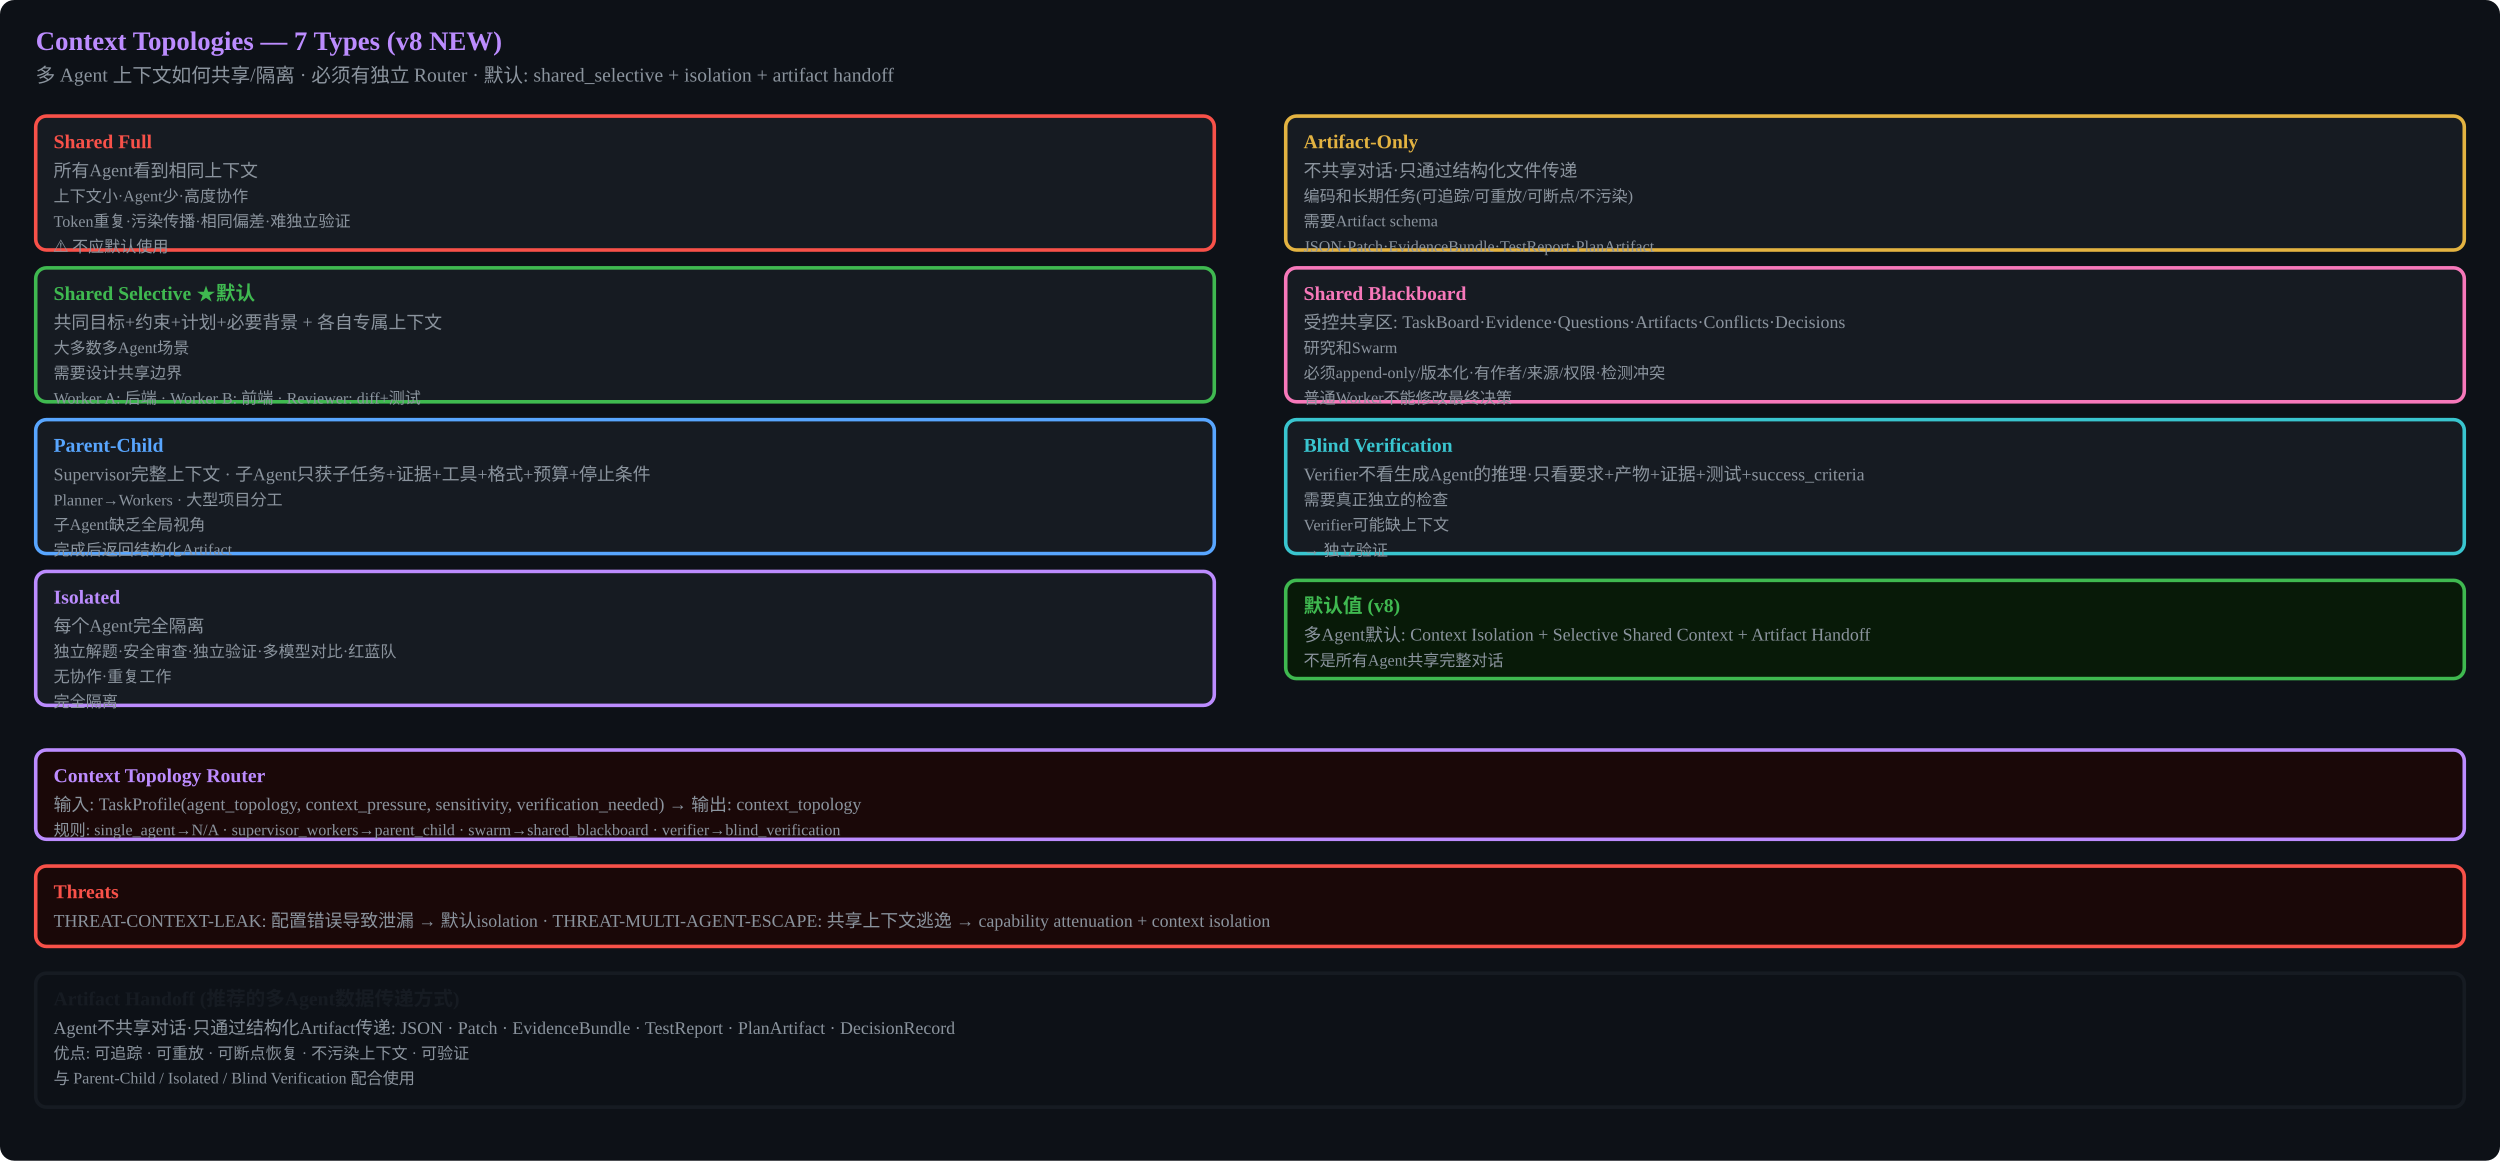
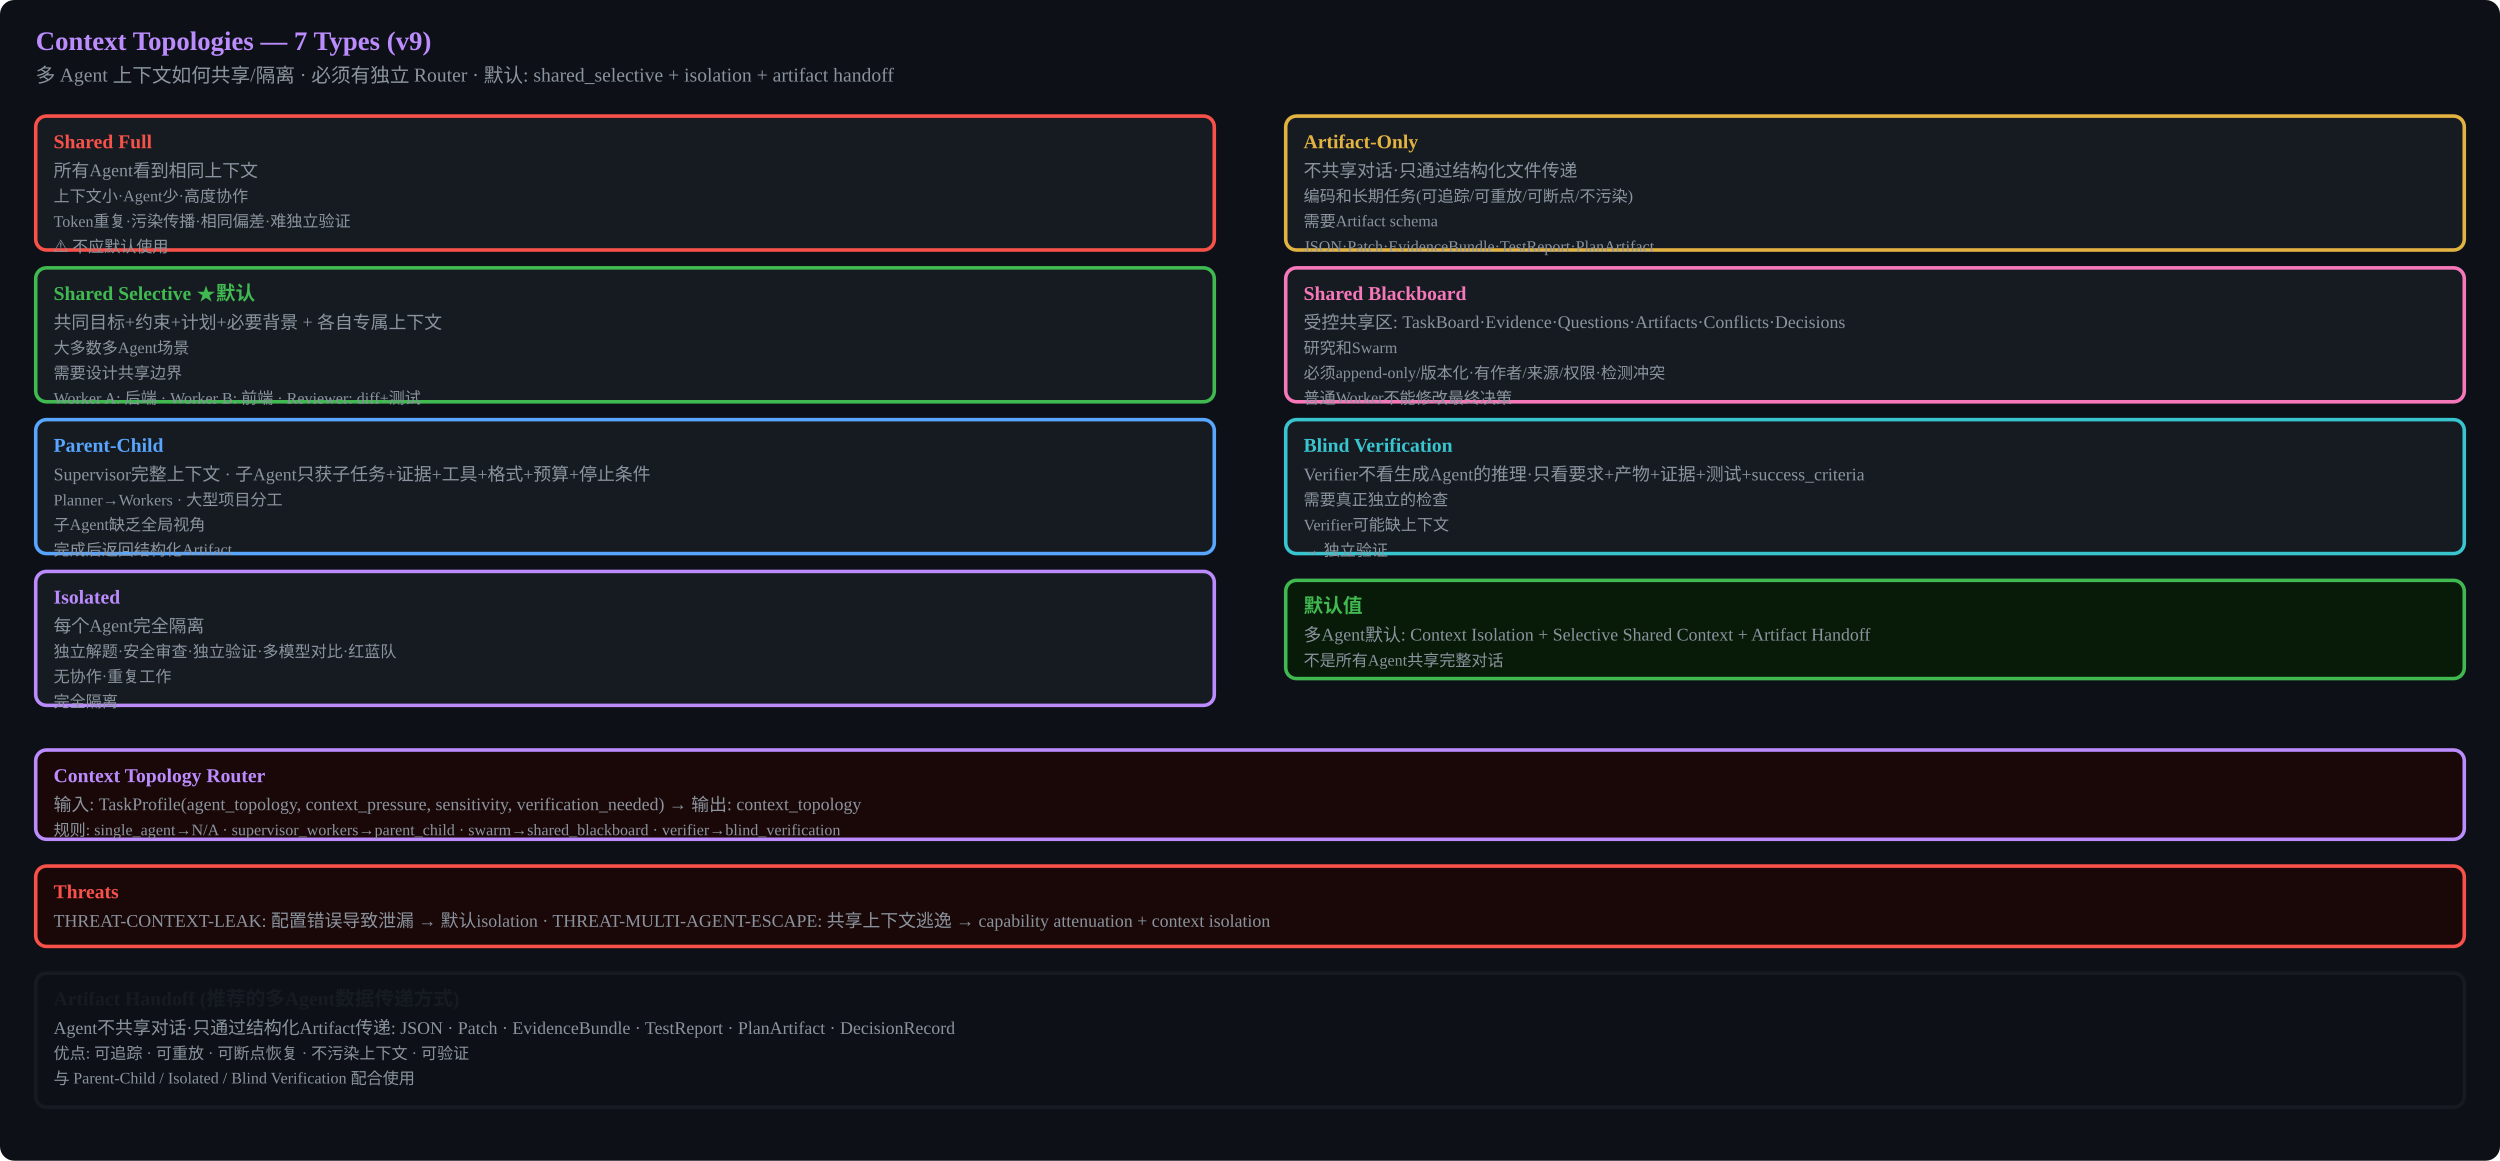
<svg xmlns="http://www.w3.org/2000/svg" width="1400" height="650" viewBox="0 0 1400 650">
  <defs>
    <marker id="ar" markerWidth="7" markerHeight="7" refX="3.5" refY="3.5" orient="auto">
      <path d="M0,0 L7,3.5 L0,7 Z" fill="#8b949e" />
    </marker>
    <marker id="ab" markerWidth="7" markerHeight="7" refX="3.5" refY="3.5" orient="auto">
      <path d="M0,0 L7,3.5 L0,7 Z" fill="#58a6ff" />
    </marker>
    <marker id="ag" markerWidth="7" markerHeight="7" refX="3.5" refY="3.5" orient="auto">
      <path d="M0,0 L7,3.5 L0,7 Z" fill="#3fb950" />
    </marker>
  </defs>
  <rect x="0" y="0" width="1400" height="650" fill="#0d1117" rx="8" />
-   <text x="20" y="28" fill="#bc8cff" font-size="15" font-weight="bold">Context Topologies — 7 Types (v8 NEW)</text>
+   <text x="20" y="28" fill="#bc8cff" font-size="15" font-weight="bold">Context Topologies — 7 Types (v9)</text>
  <text x="20" y="46" fill="#8b949e" font-size="11">多 Agent 上下文如何共享/隔离 · 必须有独立 Router · 默认: shared_selective + isolation + artifact handoff</text>
  <rect x="20" y="65" width="660" height="75" fill="#161b22" stroke="#f85149" stroke-width="2" rx="6" />
  <text x="30" y="83" fill="#f85149" font-size="11" font-weight="bold">Shared Full</text>
  <text x="30" y="99" fill="#8b949e" font-size="10">所有Agent看到相同上下文</text>
  <text x="30" y="113" fill="#8b949e" font-size="9">上下文小·Agent少·高度协作</text>
  <text x="30" y="127" fill="#8b949e" font-size="9">Token重复·污染传播·相同偏差·难独立验证</text>
  <text x="30" y="141" fill="#8b949e" font-size="9">⚠ 不应默认使用</text>
  <rect x="20" y="150" width="660" height="75" fill="#161b22" stroke="#3fb950" stroke-width="2" rx="6" />
  <text x="30" y="168" fill="#3fb950" font-size="11" font-weight="bold">Shared Selective ★默认</text>
  <text x="30" y="184" fill="#8b949e" font-size="10">共同目标+约束+计划+必要背景 + 各自专属上下文</text>
  <text x="30" y="198" fill="#8b949e" font-size="9">大多数多Agent场景</text>
  <text x="30" y="212" fill="#8b949e" font-size="9">需要设计共享边界</text>
  <text x="30" y="226" fill="#8b949e" font-size="9">Worker A: 后端 · Worker B: 前端 · Reviewer: diff+测试</text>
  <rect x="20" y="235" width="660" height="75" fill="#161b22" stroke="#58a6ff" stroke-width="2" rx="6" />
  <text x="30" y="253" fill="#58a6ff" font-size="11" font-weight="bold">Parent-Child</text>
  <text x="30" y="269" fill="#8b949e" font-size="10">Supervisor完整上下文 · 子Agent只获子任务+证据+工具+格式+预算+停止条件</text>
  <text x="30" y="283" fill="#8b949e" font-size="9">Planner→Workers · 大型项目分工</text>
  <text x="30" y="297" fill="#8b949e" font-size="9">子Agent缺乏全局视角</text>
  <text x="30" y="311" fill="#8b949e" font-size="9">完成后返回结构化Artifact</text>
  <rect x="20" y="320" width="660" height="75" fill="#161b22" stroke="#bc8cff" stroke-width="2" rx="6" />
  <text x="30" y="338" fill="#bc8cff" font-size="11" font-weight="bold">Isolated</text>
  <text x="30" y="354" fill="#8b949e" font-size="10">每个Agent完全隔离</text>
  <text x="30" y="368" fill="#8b949e" font-size="9">独立解题·安全审查·独立验证·多模型对比·红蓝队</text>
  <text x="30" y="382" fill="#8b949e" font-size="9">无协作·重复工作</text>
  <text x="30" y="396" fill="#8b949e" font-size="9">完全隔离</text>
  <rect x="720" y="65" width="660" height="75" fill="#161b22" stroke="#e3b341" stroke-width="2" rx="6" />
  <text x="730" y="83" fill="#e3b341" font-size="11" font-weight="bold">Artifact-Only</text>
  <text x="730" y="99" fill="#8b949e" font-size="10">不共享对话·只通过结构化文件传递</text>
  <text x="730" y="113" fill="#8b949e" font-size="9">编码和长期任务(可追踪/可重放/可断点/不污染)</text>
  <text x="730" y="127" fill="#8b949e" font-size="9">需要Artifact schema</text>
  <text x="730" y="141" fill="#8b949e" font-size="9">JSON·Patch·EvidenceBundle·TestReport·PlanArtifact</text>
  <rect x="720" y="150" width="660" height="75" fill="#161b22" stroke="#f778ba" stroke-width="2" rx="6" />
  <text x="730" y="168" fill="#f778ba" font-size="11" font-weight="bold">Shared Blackboard</text>
  <text x="730" y="184" fill="#8b949e" font-size="10">受控共享区: TaskBoard·Evidence·Questions·Artifacts·Conflicts·Decisions</text>
  <text x="730" y="198" fill="#8b949e" font-size="9">研究和Swarm</text>
  <text x="730" y="212" fill="#8b949e" font-size="9">必须append-only/版本化·有作者/来源/权限·检测冲突</text>
  <text x="730" y="226" fill="#8b949e" font-size="9">普通Worker不能修改最终决策</text>
  <rect x="720" y="235" width="660" height="75" fill="#161b22" stroke="#39c5cf" stroke-width="2" rx="6" />
  <text x="730" y="253" fill="#39c5cf" font-size="11" font-weight="bold">Blind Verification</text>
  <text x="730" y="269" fill="#8b949e" font-size="10">Verifier不看生成Agent的推理·只看要求+产物+证据+测试+success_criteria</text>
  <text x="730" y="283" fill="#8b949e" font-size="9">需要真正独立的检查</text>
  <text x="730" y="297" fill="#8b949e" font-size="9">Verifier可能缺上下文</text>
  <text x="730" y="311" fill="#8b949e" font-size="9">→ 独立验证</text>
  <rect x="720" y="325" width="660" height="55" fill="#081a08" stroke="#3fb950" stroke-width="2" rx="6" />
-   <text x="730" y="343" fill="#3fb950" font-size="11" font-weight="bold">默认值 (v8)</text>
+   <text x="730" y="343" fill="#3fb950" font-size="11" font-weight="bold">默认值 </text>
  <text x="730" y="359" fill="#8b949e" font-size="10">多Agent默认: Context Isolation + Selective Shared Context + Artifact Handoff</text>
  <text x="730" y="373" fill="#8b949e" font-size="9">不是所有Agent共享完整对话</text>
  <rect x="20" y="420" width="1360" height="50" fill="#1a0808" stroke="#bc8cff" stroke-width="2" rx="6" />
  <text x="30" y="438" fill="#bc8cff" font-size="11" font-weight="bold">Context Topology Router</text>
  <text x="30" y="454" fill="#8b949e" font-size="10">输入: TaskProfile(agent_topology, context_pressure, sensitivity, verification_needed) → 输出: context_topology</text>
  <text x="30" y="468" fill="#8b949e" font-size="9">规则: single_agent→N/A · supervisor_workers→parent_child · swarm→shared_blackboard · verifier→blind_verification</text>
  <rect x="20" y="485" width="1360" height="45" fill="#1a0808" stroke="#f85149" stroke-width="2" rx="6" />
  <text x="30" y="503" fill="#f85149" font-size="11" font-weight="bold">Threats</text>
  <text x="30" y="519" fill="#8b949e" font-size="10">THREAT-CONTEXT-LEAK: 配置错误导致泄漏 → 默认isolation · THREAT-MULTI-AGENT-ESCAPE: 共享上下文逃逸 → capability attenuation + context isolation</text>
  <rect x="20" y="545" width="1360" height="75" fill="#0d1117" stroke="#161b22" stroke-width="2" rx="6" />
  <text x="30" y="563" fill="#161b22" font-size="11" font-weight="bold">Artifact Handoff (推荐的多Agent数据传递方式)</text>
  <text x="30" y="579" fill="#8b949e" font-size="10">Agent不共享对话·只通过结构化Artifact传递: JSON · Patch · EvidenceBundle · TestReport · PlanArtifact · DecisionRecord</text>
  <text x="30" y="593" fill="#8b949e" font-size="9">优点: 可追踪 · 可重放 · 可断点恢复 · 不污染上下文 · 可验证</text>
  <text x="30" y="607" fill="#8b949e" font-size="9">与 Parent-Child / Isolated / Blind Verification 配合使用</text>
</svg>
